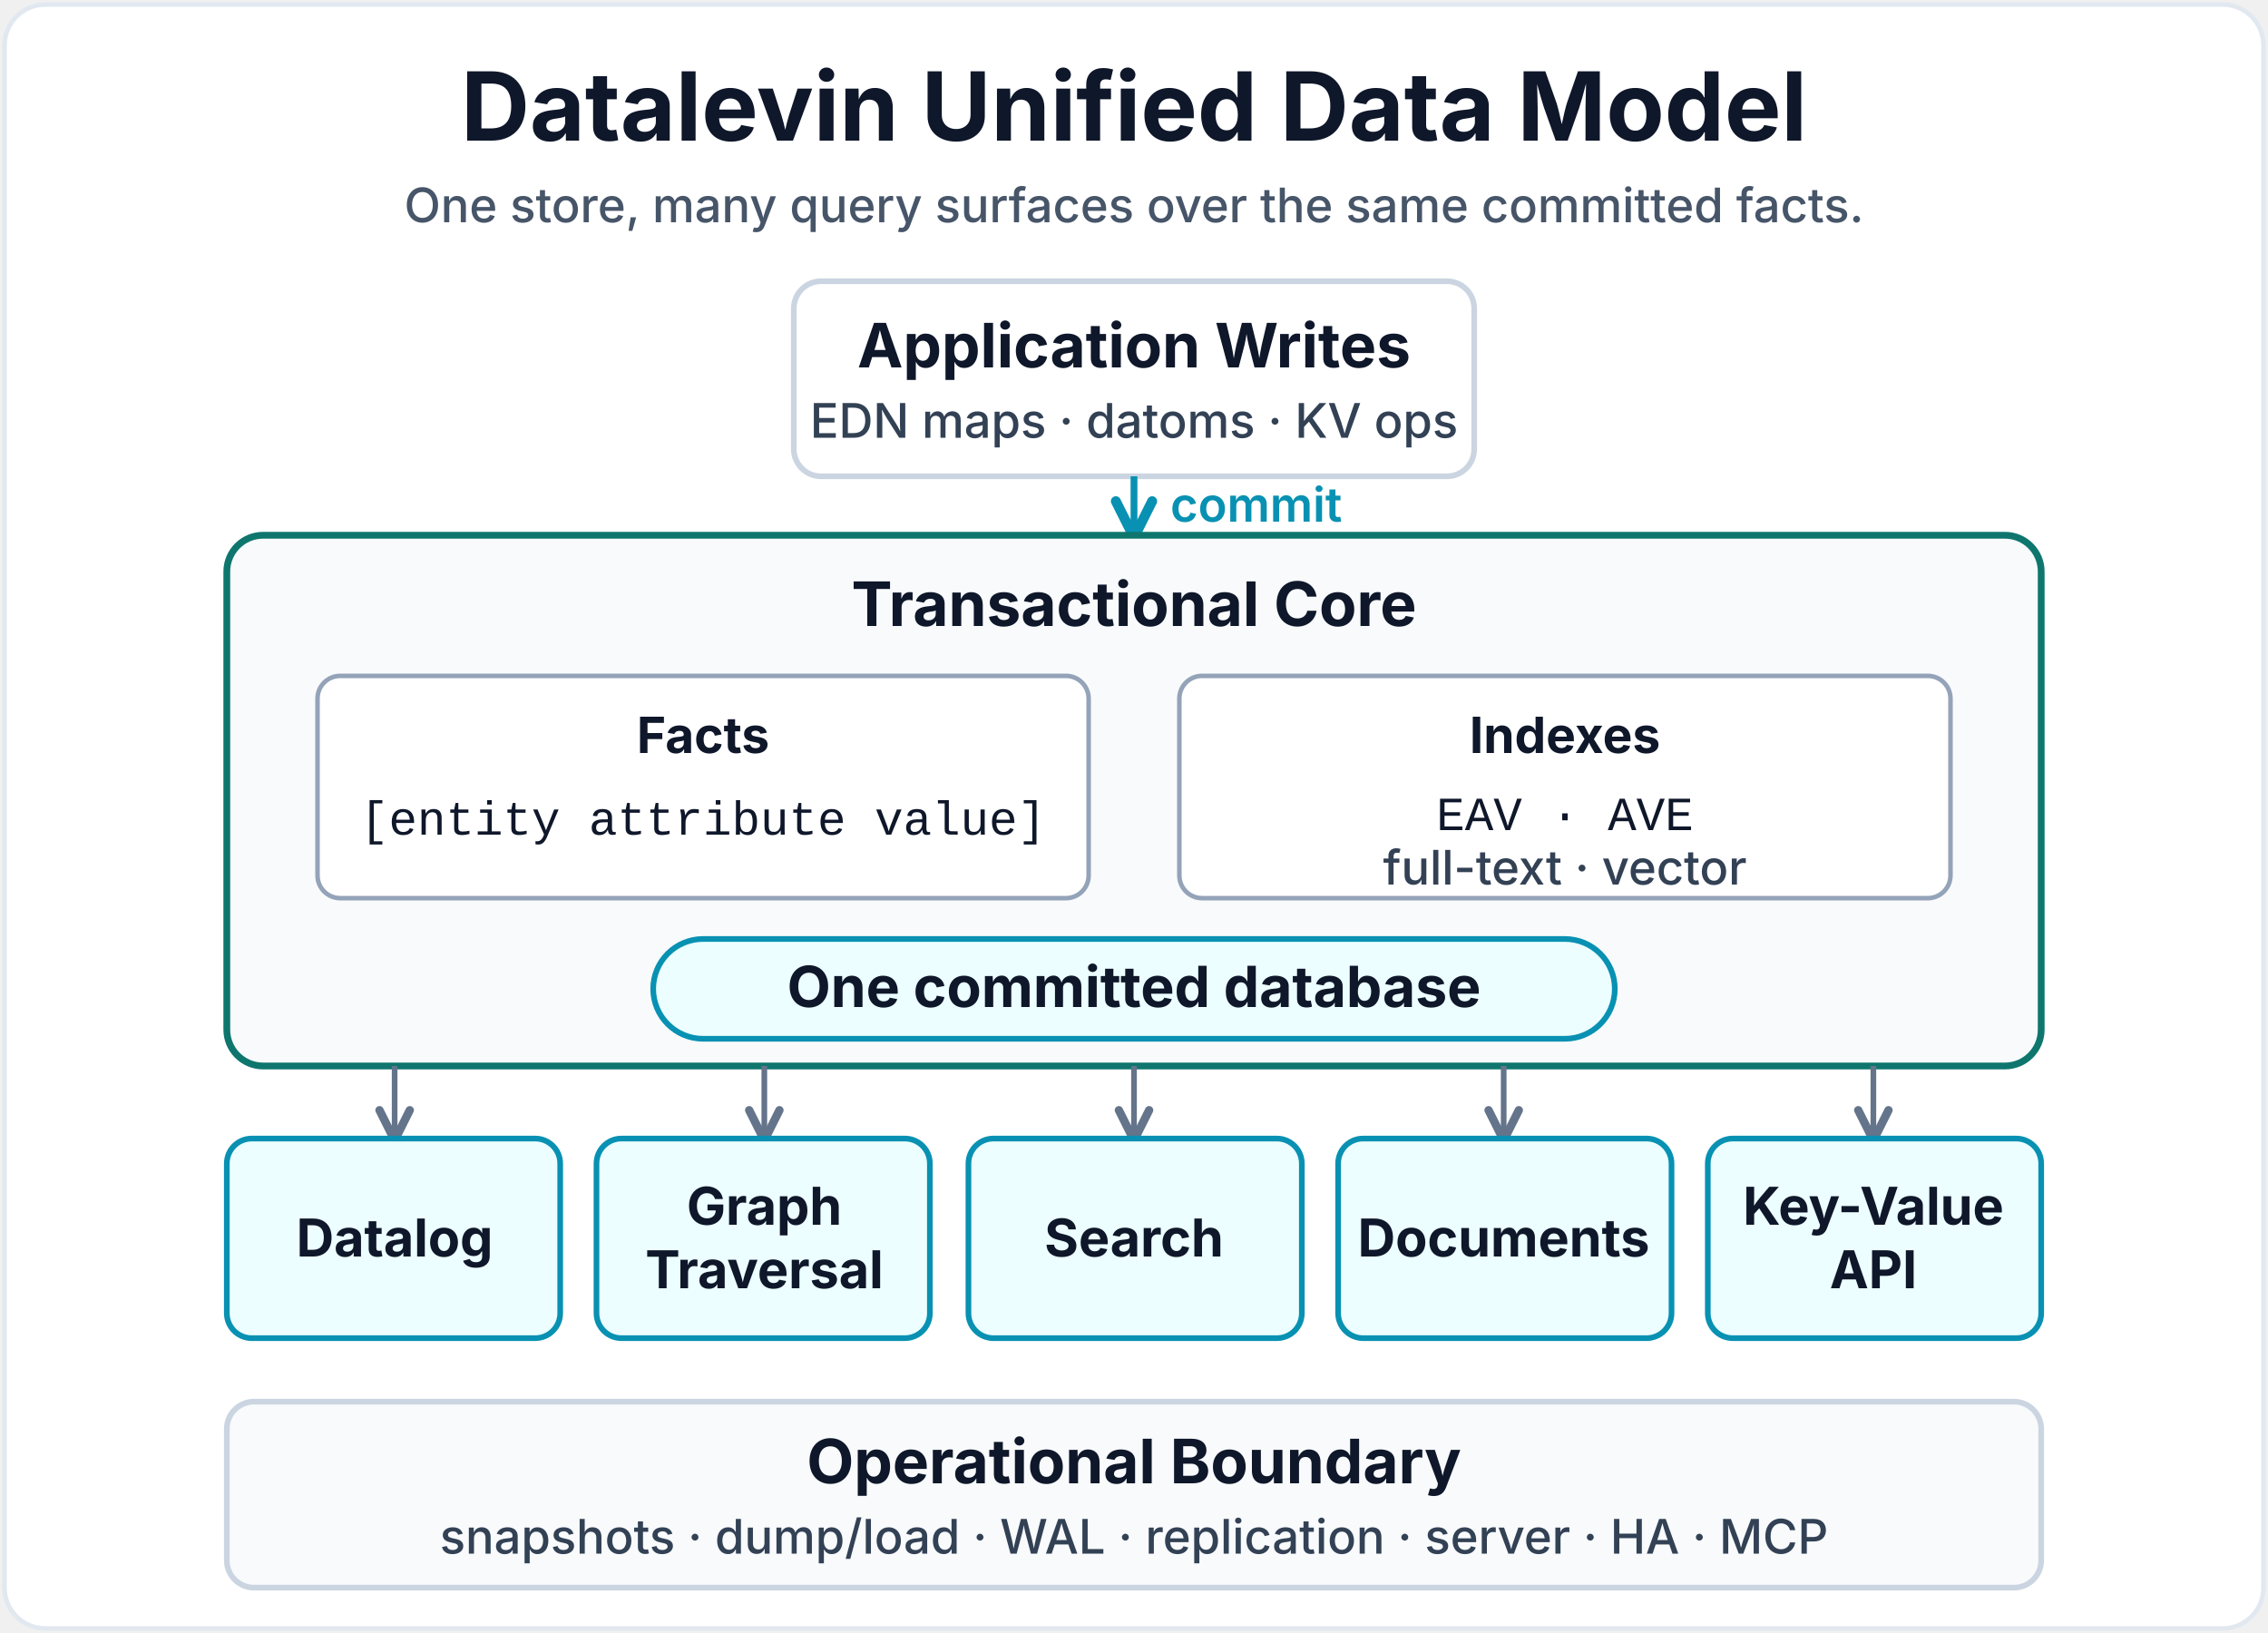
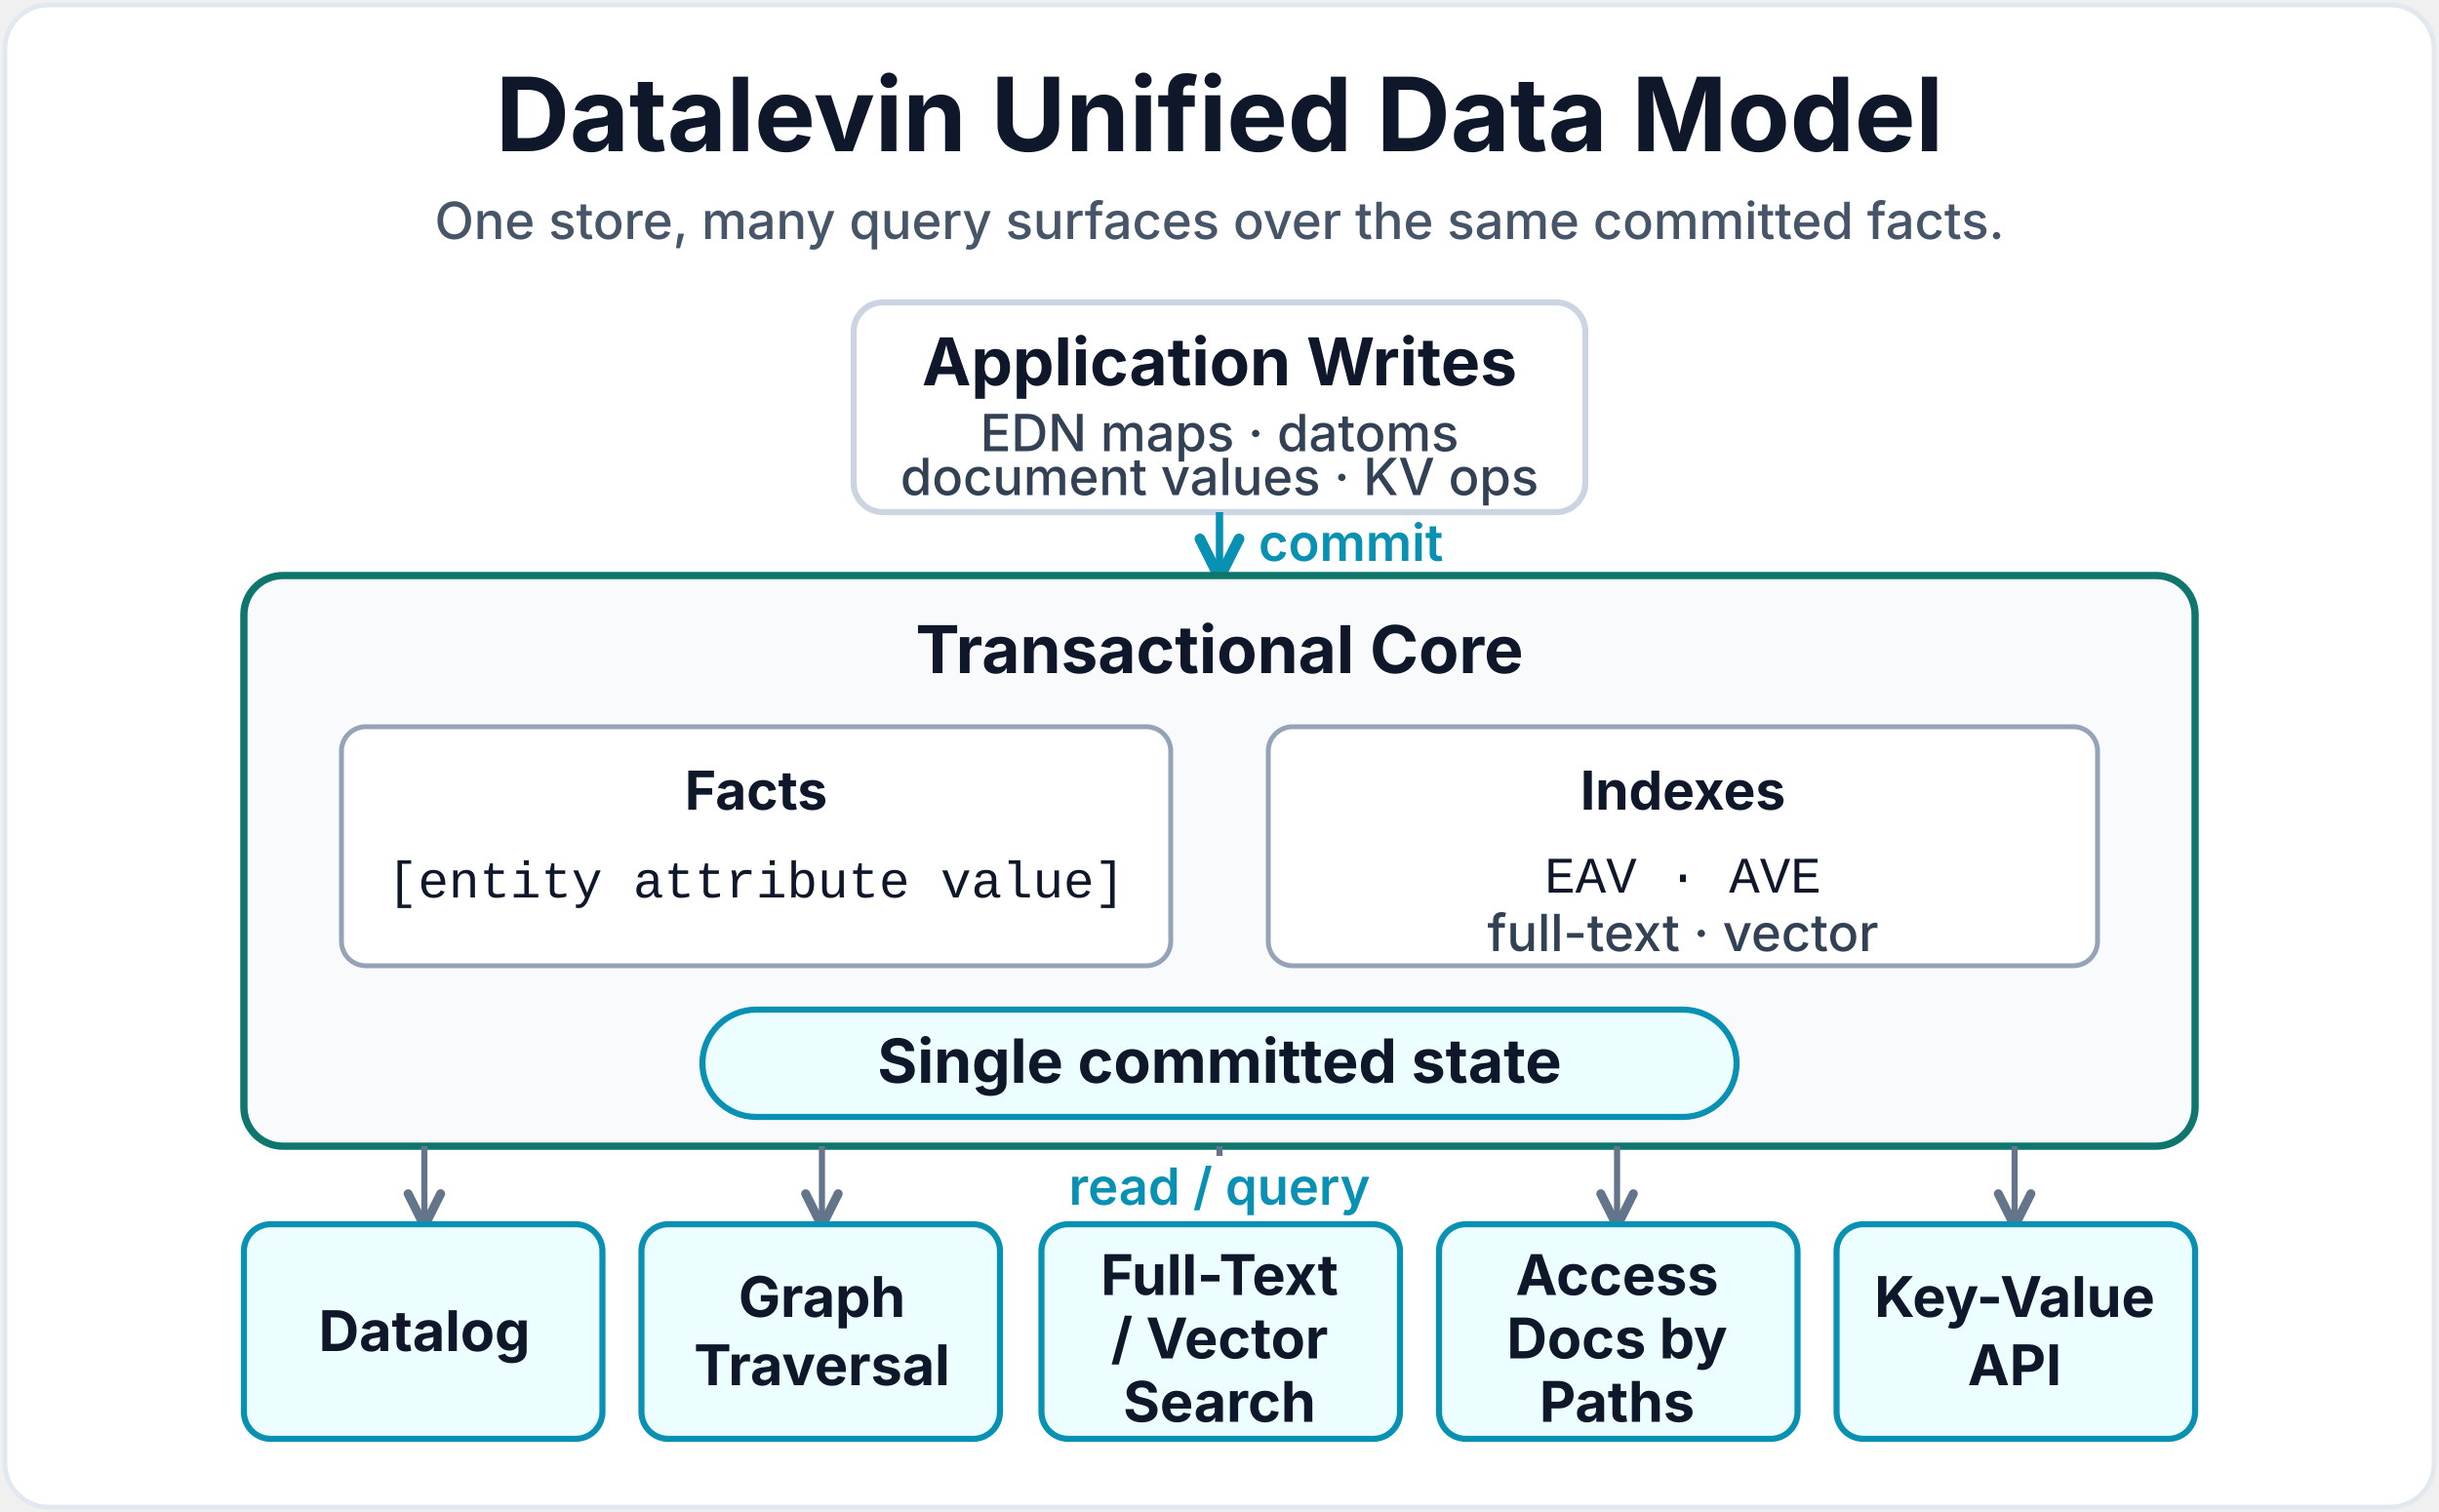
- <svg xmlns="http://www.w3.org/2000/svg" width="1000" height="720" viewBox="0 0 1000 720" role="img" aria-labelledby="title desc">
+ <svg xmlns="http://www.w3.org/2000/svg" width="1000" height="620" viewBox="0 0 1000 620" role="img" aria-labelledby="title desc">
  <defs>
    <style>
      .card { fill: #ffffff; }
      .panel { fill: #ffffff; stroke: #cbd5e1; stroke-width: 2.5; }
      .core { fill: #f8fafc; stroke: #0f766e; stroke-width: 3; }
      .soft { fill: #ffffff; stroke: #94a3b8; stroke-width: 2; }
      .accent { fill: #ecfeff; stroke: #0891b2; stroke-width: 2.5; }
      .pill { fill: #ecfeff; stroke: #0891b2; stroke-width: 2.5; }
      .platform { fill: #f8fafc; stroke: #cbd5e1; stroke-width: 2.5; }
+       .label-bg { fill: #ffffff; }
      .line { fill: none; stroke: #64748b; stroke-width: 2.5; }
      .line-accent { fill: none; stroke: #0891b2; stroke-width: 3; }
      .title { fill: #0f172a; font-family: Inter, ui-sans-serif, system-ui, -apple-system, "Segoe UI", sans-serif; font-size: 42px; font-weight: 720; }
      .caption { fill: #475569; font-family: Inter, ui-sans-serif, system-ui, -apple-system, "Segoe UI", sans-serif; font-size: 21px; font-weight: 450; }
      .box-title { fill: #0f172a; font-family: Inter, ui-sans-serif, system-ui, -apple-system, "Segoe UI", sans-serif; font-size: 27px; font-weight: 680; }
      .surface { fill: #0f172a; font-family: Inter, ui-sans-serif, system-ui, -apple-system, "Segoe UI", sans-serif; font-size: 23px; font-weight: 650; }
      .pill-text { fill: #0f172a; font-family: Inter, ui-sans-serif, system-ui, -apple-system, "Segoe UI", sans-serif; font-size: 25px; font-weight: 680; }
      .sub { fill: #334155; font-family: Inter, ui-sans-serif, system-ui, -apple-system, "Segoe UI", sans-serif; font-size: 21px; font-weight: 450; }
      .sub-strong { fill: #0f172a; font-family: Inter, ui-sans-serif, system-ui, -apple-system, "Segoe UI", sans-serif; font-size: 22px; font-weight: 650; }
      .code { fill: #0f172a; font-family: "SFMono-Regular", Consolas, "Liberation Mono", monospace; font-size: 21px; }
      .note { fill: #0891b2; font-family: Inter, ui-sans-serif, system-ui, -apple-system, "Segoe UI", sans-serif; font-size: 21px; font-weight: 600; }
    </style>
    <marker id="arrow" viewBox="0 0 12 12" refX="9.5" refY="6" markerWidth="8" markerHeight="8" orient="auto-start-reverse">
      <path d="M2 2 L10 6 L2 10" fill="none" stroke="#64748b" stroke-width="2.2" stroke-linecap="round" stroke-linejoin="round" />
    </marker>
    <marker id="arrow-accent" viewBox="0 0 12 12" refX="9.5" refY="6" markerWidth="8" markerHeight="8" orient="auto-start-reverse">
      <path d="M2 2 L10 6 L2 10" fill="none" stroke="#0891b2" stroke-width="2.2" stroke-linecap="round" stroke-linejoin="round" />
    </marker>
  </defs>
-   <rect class="card" x="2" y="2" width="996" height="716" rx="18" stroke="#e2e8f0" stroke-width="2" />
+   <rect class="card" x="2" y="2" width="996" height="616" rx="18" stroke="#e2e8f0" stroke-width="2" />
  <text class="title" x="500" y="62" text-anchor="middle">Datalevin Unified Data Model</text>
  <text class="caption" x="500" y="98" text-anchor="middle">One store, many query surfaces over the same committed facts.</text>
  <rect class="panel" x="350" y="124" width="300" height="86" rx="12" />
-   <text class="box-title" x="500" y="162" text-anchor="middle">Application Writes</text>
-   <text class="sub" x="500" y="193" text-anchor="middle">EDN maps · datoms · KV ops</text>
+   <text class="box-title" x="500" y="158" text-anchor="middle">Application Writes</text>
+   <text class="sub" x="500" y="185" text-anchor="middle">EDN maps · datoms</text>
+   <text class="sub" x="500" y="203" text-anchor="middle">document values · KV ops</text>
  <path class="line-accent" d="M500 210 V236" marker-end="url(#arrow-accent)" />
  <text class="note" x="516" y="230" text-anchor="start">commit</text>
  <rect class="core" x="100" y="236" width="800" height="234" rx="16" />
  <text class="box-title" x="500" y="276" text-anchor="middle">Transactional Core</text>
  <rect class="soft" x="140" y="298" width="340" height="98" rx="10" />
  <text class="sub-strong" x="310" y="332" text-anchor="middle">Facts</text>
  <text class="code" x="310" y="368" text-anchor="middle">[entity attribute value]</text>
  <rect class="soft" x="520" y="298" width="340" height="98" rx="10" />
  <text class="sub-strong" x="690" y="332" text-anchor="middle">Indexes</text>
  <text class="code" x="690" y="366" text-anchor="middle">EAV · AVE</text>
  <text class="sub" x="690" y="390" text-anchor="middle">full-text · vector</text>
  <rect class="pill" x="288" y="414" width="424" height="44" rx="22" />
-   <text class="pill-text" x="500" y="444" text-anchor="middle">One committed database</text>
+   <text class="pill-text" x="500" y="444" text-anchor="middle">Single committed state</text>
  <path class="line" d="M174 470 V502" marker-end="url(#arrow)" />
  <path class="line" d="M337 470 V502" marker-end="url(#arrow)" />
  <path class="line" d="M500 470 V502" marker-end="url(#arrow)" />
  <path class="line" d="M663 470 V502" marker-end="url(#arrow)" />
  <path class="line" d="M826 470 V502" marker-end="url(#arrow)" />
+   <rect class="label-bg" x="432" y="474" width="136" height="27" rx="13" />
+   <text class="note" x="500" y="494" text-anchor="middle">read / query</text>
  <rect class="accent" x="100" y="502" width="147" height="88" rx="11" />
  <text class="surface" x="174" y="554" text-anchor="middle">Datalog</text>
  <rect class="accent" x="263" y="502" width="147" height="88" rx="11" />
  <text class="surface" x="337" y="540" text-anchor="middle">Graph</text>
  <text class="surface" x="337" y="568" text-anchor="middle">Traversal</text>
  <rect class="accent" x="427" y="502" width="147" height="88" rx="11" />
-   <text class="surface" x="500" y="554" text-anchor="middle">Search</text>
+   <text class="surface" x="500" y="531" text-anchor="middle">Full-Text</text>
+   <text class="surface" x="500" y="557" text-anchor="middle">/ Vector</text>
+   <text class="surface" x="500" y="583" text-anchor="middle">Search</text>
  <rect class="accent" x="590" y="502" width="147" height="88" rx="11" />
-   <text class="surface" x="663" y="554" text-anchor="middle">Documents</text>
+   <text class="surface" x="663" y="531" text-anchor="middle">Access</text>
+   <text class="surface" x="663" y="557" text-anchor="middle">Docs by</text>
+   <text class="surface" x="663" y="583" text-anchor="middle">Paths</text>
  <rect class="accent" x="753" y="502" width="147" height="88" rx="11" />
  <text class="surface" x="826" y="540" text-anchor="middle">Key-Value</text>
  <text class="surface" x="826" y="568" text-anchor="middle">API</text>
-   <rect class="platform" x="100" y="618" width="800" height="82" rx="12" />
-   <text class="box-title" x="500" y="654" text-anchor="middle">Operational Boundary</text>
-   <text class="sub" x="500" y="685" text-anchor="middle">snapshots · dump/load · WAL · replication · server · HA · MCP</text>
</svg>
